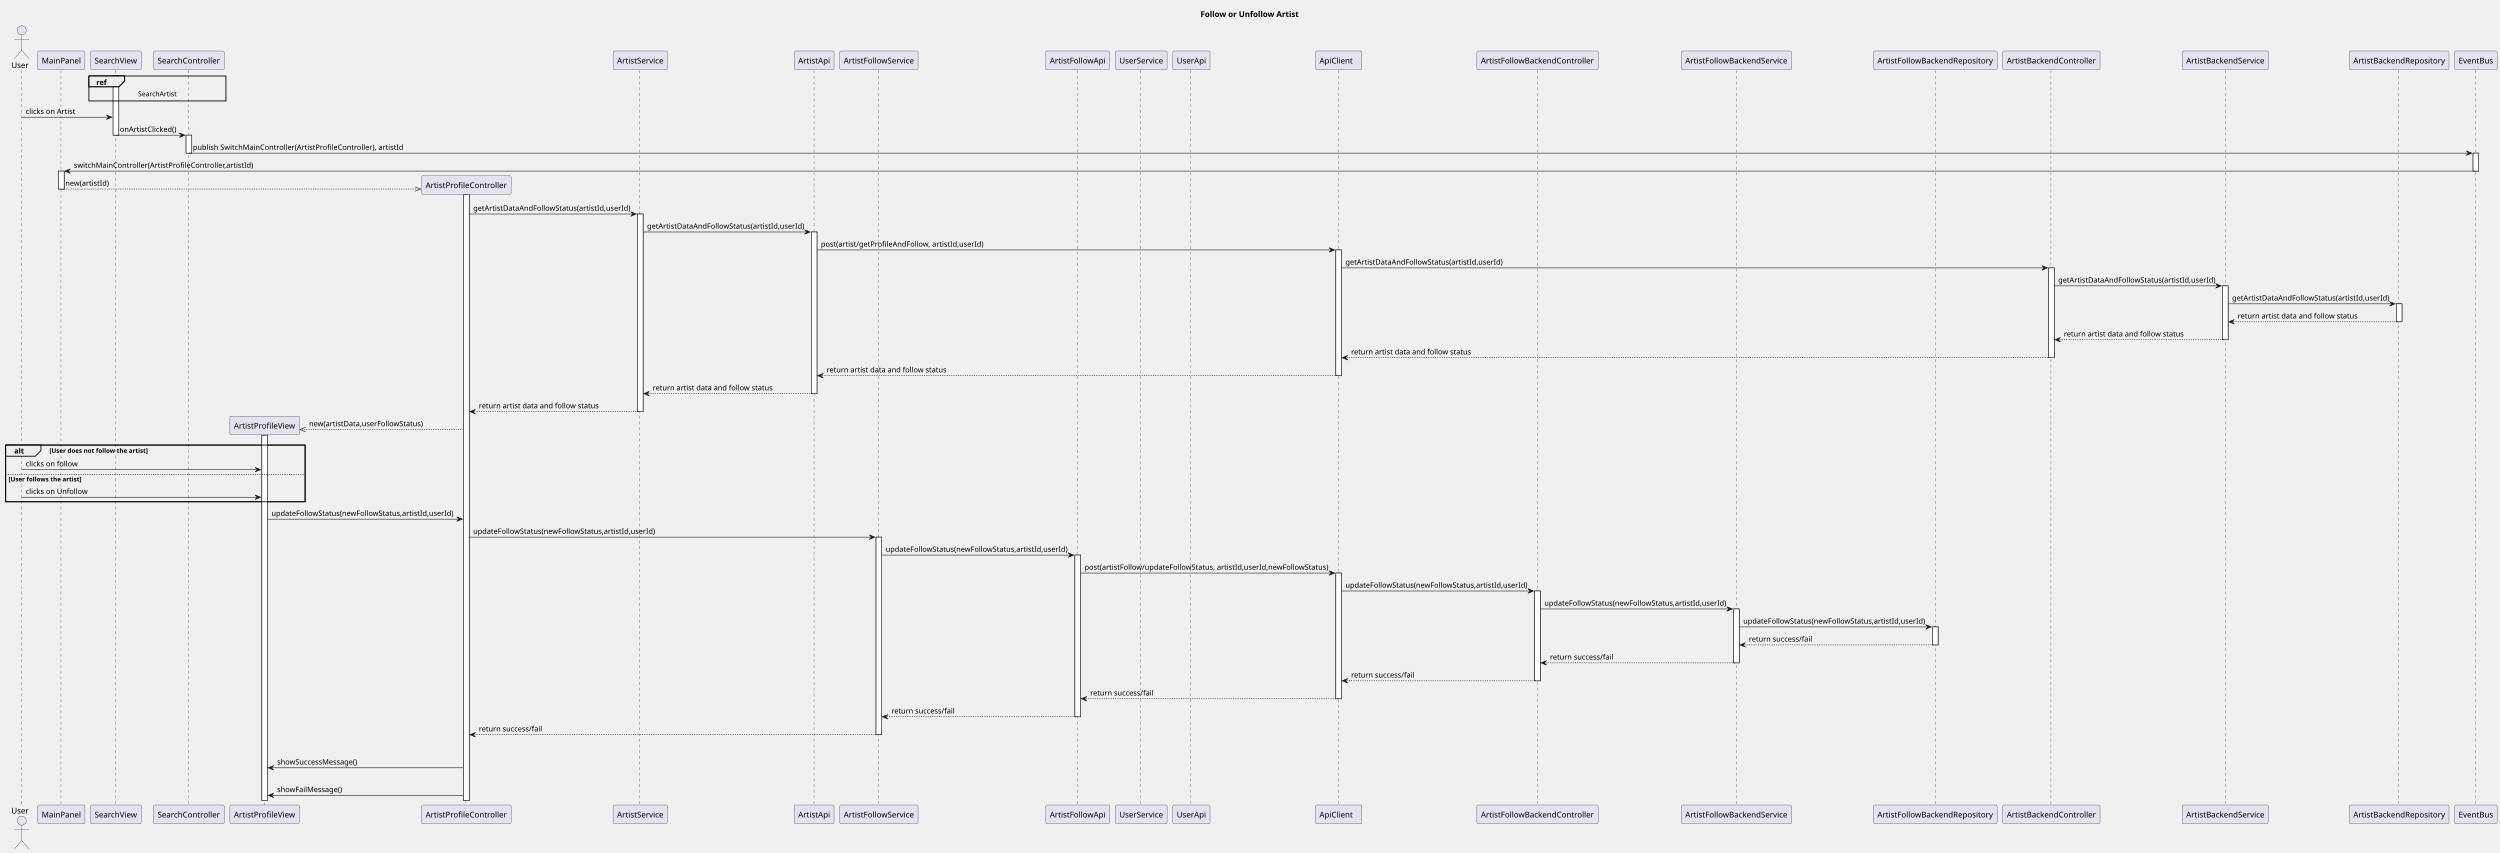
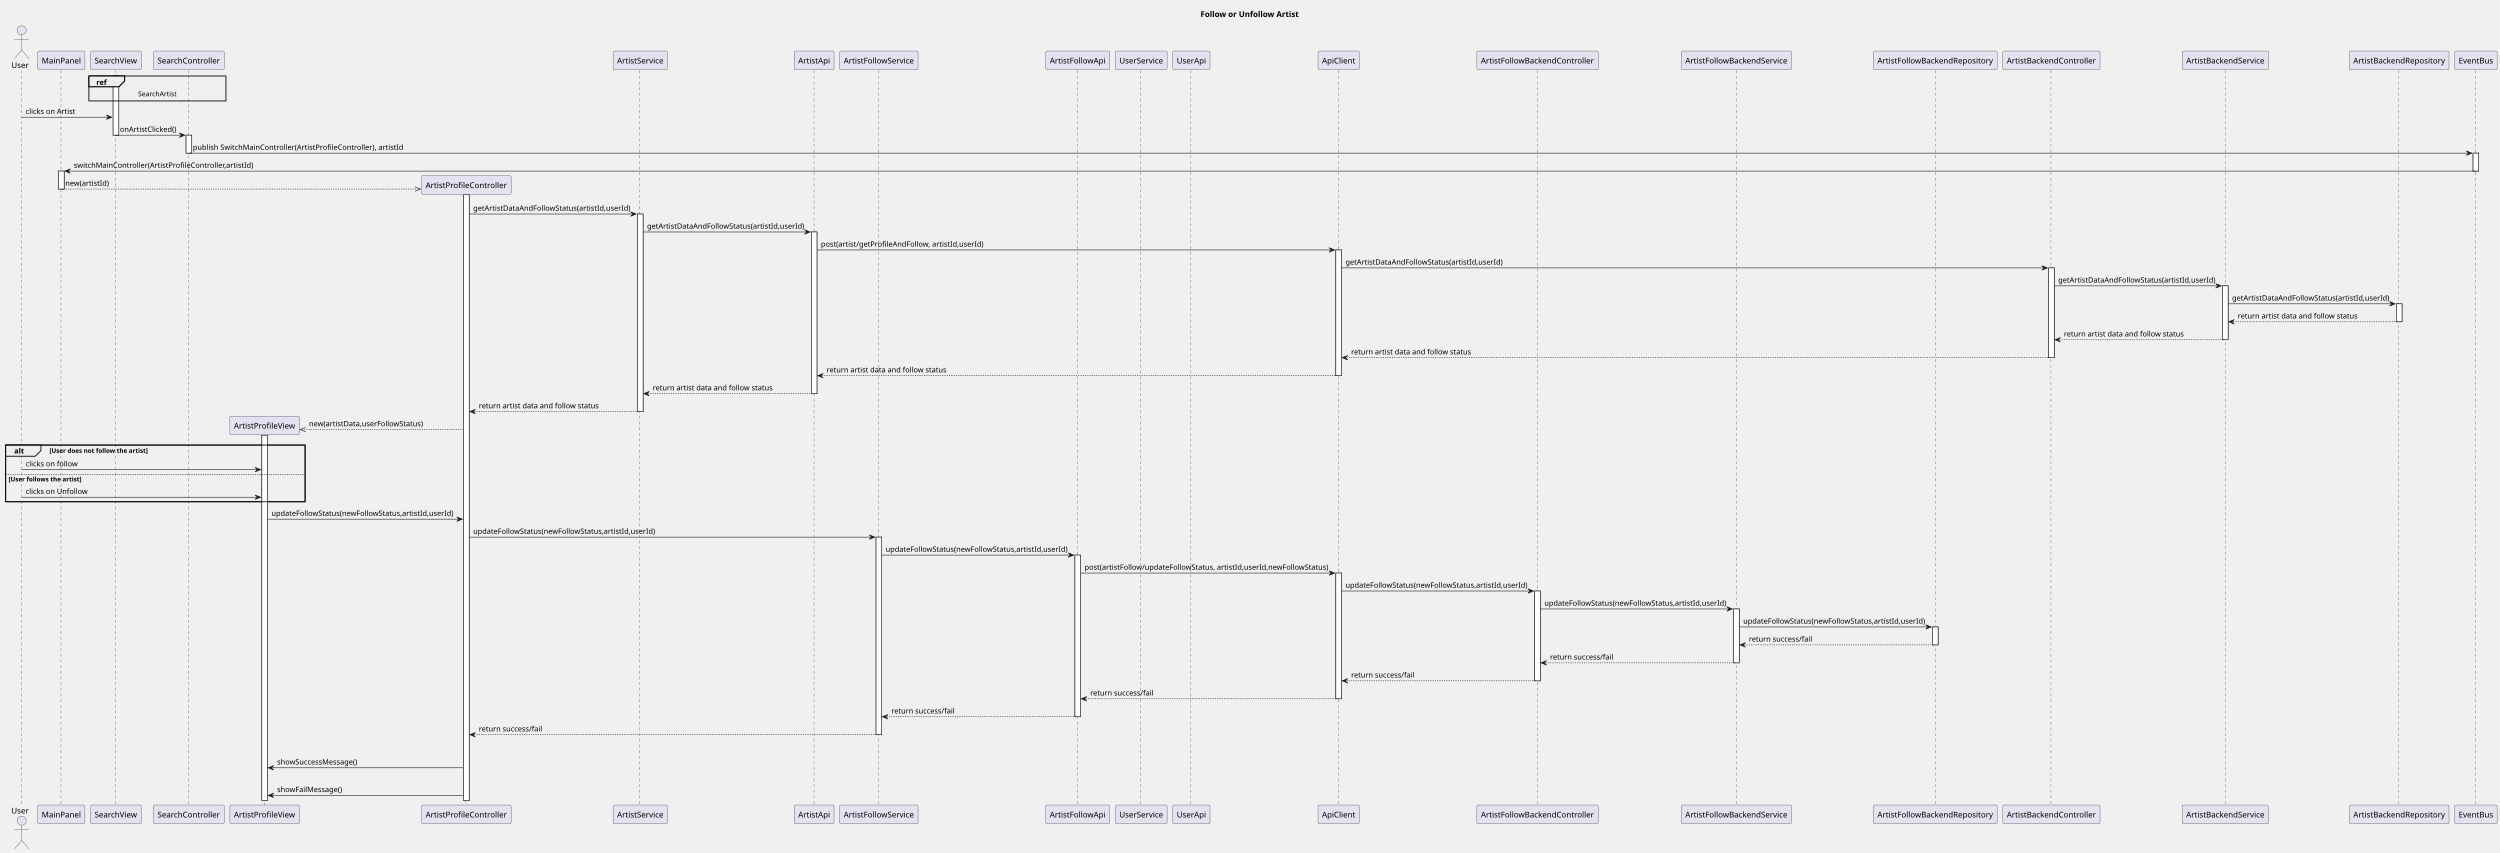
<svg xmlns="http://www.w3.org/2000/svg" contentStyleType="text/css" data-diagram-type="SEQUENCE" height="1505px" preserveAspectRatio="none" style="width:4413px;height:1505px;background:#FFFFFF;" version="1.1" viewBox="0 0 4413 1505" width="4413px" zoomAndPan="magnify">
  <defs />
  <g>
    <text fill="#000000" font-family="sans-serif" font-size="14" font-weight="bold" lengthAdjust="spacing" textLength="173.683" x="2119.115" y="29.966">Follow or Unfollow Artist</text>
    <g>
      <rect fill="#FFFFFF" height="31.706" style="stroke:#181818;stroke-width:1;" width="10" x="103.268" y="302.01" />
    </g>
    <g>
      <rect fill="#FFFFFF" height="104.462" style="stroke:#181818;stroke-width:1;" width="10" x="199.668" y="134.136" />
    </g>
    <g>
      <rect fill="#FFFFFF" height="31.706" style="stroke:#181818;stroke-width:1;" width="10" x="328.444" y="238.598" />
    </g>
    <g>
      <rect fill="#FFFFFF" height="644.74" style="stroke:#181818;stroke-width:1;" width="10" x="462.189" y="768.256" />
    </g>
    <g>
      <rect fill="#FFFFFF" height="1069.28" style="stroke:#181818;stroke-width:1;" width="10" x="818.238" y="343.716" />
    </g>
    <g>
      <rect fill="#FFFFFF" height="348.766" style="stroke:#181818;stroke-width:1;" width="10" x="1125.166" y="377.784" />
    </g>
    <g>
      <rect fill="#FFFFFF" height="285.354" style="stroke:#181818;stroke-width:1;" width="10" x="1432.093" y="409.49" />
    </g>
    <g>
      <rect fill="#FFFFFF" height="348.766" style="stroke:#181818;stroke-width:1;" width="10" x="1546.399" y="948.13" />
    </g>
    <g>
      <rect fill="#FFFFFF" height="285.354" style="stroke:#181818;stroke-width:1;" width="10" x="1897.449" y="979.836" />
    </g>
    <g>
      <rect fill="#FFFFFF" height="221.942" style="stroke:#181818;stroke-width:1;" width="10" x="2358.01" y="441.196" />
    </g>
    <g>
      <rect fill="#FFFFFF" height="221.942" style="stroke:#181818;stroke-width:1;" width="10" x="2358.01" y="1011.542" />
    </g>
    <g>
      <rect fill="#FFFFFF" height="158.53" style="stroke:#181818;stroke-width:1;" width="10" x="2709.059" y="1043.248" />
    </g>
    <g>
      <rect fill="#FFFFFF" height="95.118" style="stroke:#181818;stroke-width:1;" width="10" x="3060.108" y="1074.954" />
    </g>
    <g>
      <rect fill="#FFFFFF" height="31.706" style="stroke:#181818;stroke-width:1;" width="10" x="3411.157" y="1106.66" />
    </g>
    <g>
      <rect fill="#FFFFFF" height="158.53" style="stroke:#181818;stroke-width:1;" width="10" x="3616.149" y="472.902" />
    </g>
    <g>
      <rect fill="#FFFFFF" height="95.118" style="stroke:#181818;stroke-width:1;" width="10" x="3923.076" y="504.608" />
    </g>
    <g>
      <rect fill="#FFFFFF" height="31.706" style="stroke:#181818;stroke-width:1;" width="10" x="4230.003" y="536.314" />
    </g>
    <g>
      <rect fill="#FFFFFF" height="31.706" style="stroke:#181818;stroke-width:1;" width="10" x="4365.436" y="270.304" />
    </g>
    <rect fill="none" height="100.1" style="stroke:#000000;stroke-width:1.5;" width="528.551" x="10" y="785.618" />
    <g class="participant-lifeline" data-entity-uid="part1" data-qualified-name="User" id="part1-lifeline">
      <g>
        <rect fill="#000000" fill-opacity="0" height="1297.86" width="8" x="34.309" y="124.136" />
        <line style="stroke:#181818;stroke-width:0.5;stroke-dasharray:5,5;" x1="38" x2="38" y1="124.136" y2="1421.996" />
      </g>
    </g>
    <g class="participant-lifeline" data-entity-uid="part2" data-qualified-name="MainPanel" id="part2-lifeline">
      <g>
        <rect fill="#000000" fill-opacity="0" height="1297.86" width="8" x="104.268" y="124.136" />
        <line style="stroke:#181818;stroke-width:0.5;stroke-dasharray:5,5;" x1="107.618" x2="107.618" y1="124.136" y2="1421.996" />
      </g>
    </g>
    <g class="participant-lifeline" data-entity-uid="part3" data-qualified-name="SearchView" id="part3-lifeline">
      <g>
        <rect fill="#000000" fill-opacity="0" height="1297.86" width="8" x="200.668" y="124.136" />
        <line style="stroke:#181818;stroke-width:0.5;stroke-dasharray:5,5;" x1="203.918" x2="203.918" y1="124.136" y2="1421.996" />
      </g>
    </g>
    <g class="participant-lifeline" data-entity-uid="part4" data-qualified-name="SearchController" id="part4-lifeline">
      <g>
        <rect fill="#000000" fill-opacity="0" height="1297.86" width="8" x="329.444" y="124.136" />
        <line style="stroke:#181818;stroke-width:0.5;stroke-dasharray:5,5;" x1="333.06" x2="333.06" y1="124.136" y2="1421.996" />
      </g>
    </g>
    <g class="participant-lifeline" data-entity-uid="part5" data-qualified-name="ArtistProfileView" id="part5-lifeline">
      <g>
        <rect fill="#000000" fill-opacity="0" height="655.412" width="8" x="463.189" y="766.584" />
        <line style="stroke:#181818;stroke-width:0.5;stroke-dasharray:5,5;" x1="466.827" x2="466.827" y1="766.584" y2="1421.996" />
      </g>
    </g>
    <g class="participant-lifeline" data-entity-uid="part6" data-qualified-name="ArtistProfileController" id="part6-lifeline">
      <g>
        <rect fill="#000000" fill-opacity="0" height="1079.952" width="8" x="819.238" y="342.044" />
        <line style="stroke:#181818;stroke-width:0.5;stroke-dasharray:5,5;" x1="822.244" x2="822.244" y1="342.044" y2="1421.996" />
      </g>
    </g>
    <g class="participant-lifeline" data-entity-uid="part7" data-qualified-name="ArtistService" id="part7-lifeline">
      <g>
        <rect fill="#000000" fill-opacity="0" height="1297.86" width="8" x="1126.166" y="124.136" />
        <line style="stroke:#181818;stroke-width:0.5;stroke-dasharray:5,5;" x1="1129.237" x2="1129.237" y1="124.136" y2="1421.996" />
      </g>
    </g>
    <g class="participant-lifeline" data-entity-uid="part8" data-qualified-name="ArtistApi" id="part8-lifeline">
      <g>
        <rect fill="#000000" fill-opacity="0" height="1297.86" width="8" x="1433.093" y="124.136" />
        <line style="stroke:#181818;stroke-width:0.5;stroke-dasharray:5,5;" x1="1436.932" x2="1436.932" y1="124.136" y2="1421.996" />
      </g>
    </g>
    <g class="participant-lifeline" data-entity-uid="part9" data-qualified-name="ArtistFollowService" id="part9-lifeline">
      <g>
        <rect fill="#000000" fill-opacity="0" height="1297.86" width="8" x="1547.399" y="124.136" />
        <line style="stroke:#181818;stroke-width:0.5;stroke-dasharray:5,5;" x1="1551.254" x2="1551.254" y1="124.136" y2="1421.996" />
      </g>
    </g>
    <g class="participant-lifeline" data-entity-uid="part10" data-qualified-name="ArtistFollowApi" id="part10-lifeline">
      <g>
        <rect fill="#000000" fill-opacity="0" height="1297.86" width="8" x="1898.449" y="124.136" />
        <line style="stroke:#181818;stroke-width:0.5;stroke-dasharray:5,5;" x1="1902.071" x2="1902.071" y1="124.136" y2="1421.996" />
      </g>
    </g>
    <g class="participant-lifeline" data-entity-uid="part11" data-qualified-name="UserService" id="part11-lifeline">
      <g>
        <rect fill="#000000" fill-opacity="0" height="1297.86" width="8" x="2010.487" y="124.136" />
        <line style="stroke:#181818;stroke-width:0.5;stroke-dasharray:5,5;" x1="2013.826" x2="2013.826" y1="124.136" y2="1421.996" />
      </g>
    </g>
    <g class="participant-lifeline" data-entity-uid="part12" data-qualified-name="UserApi" id="part12-lifeline">
      <g>
        <rect fill="#000000" fill-opacity="0" height="1297.86" width="8" x="2099.041" y="124.136" />
        <line style="stroke:#181818;stroke-width:0.5;stroke-dasharray:5,5;" x1="2102.148" x2="2102.148" y1="124.136" y2="1421.996" />
      </g>
    </g>
    <g class="participant-lifeline" data-entity-uid="part13" data-qualified-name="ApiClient" id="part13-lifeline">
      <g>
        <rect fill="#000000" fill-opacity="0" height="1297.86" width="8" x="2359.01" y="124.136" />
-         <line style="stroke:#181818;stroke-width:0.5;stroke-dasharray:5,5;" x1="2362.074" x2="2362.074" y1="124.136" y2="1421.996" />
+         <line style="stroke:#181818;stroke-width:0.5;stroke-dasharray:5,5;" x1="2362.589" x2="2362.589" y1="124.136" y2="1421.996" />
      </g>
    </g>
    <g class="participant-lifeline" data-entity-uid="part14" data-qualified-name="ArtistFollowBackendController" id="part14-lifeline">
      <g>
        <rect fill="#000000" fill-opacity="0" height="1297.86" width="8" x="2710.059" y="124.136" />
        <line style="stroke:#181818;stroke-width:0.5;stroke-dasharray:5,5;" x1="2714.023" x2="2714.023" y1="124.136" y2="1421.996" />
      </g>
    </g>
    <g class="participant-lifeline" data-entity-uid="part15" data-qualified-name="ArtistFollowBackendService" id="part15-lifeline">
      <g>
        <rect fill="#000000" fill-opacity="0" height="1297.86" width="8" x="3061.108" y="124.136" />
        <line style="stroke:#181818;stroke-width:0.5;stroke-dasharray:5,5;" x1="3064.809" x2="3064.809" y1="124.136" y2="1421.996" />
      </g>
    </g>
    <g class="participant-lifeline" data-entity-uid="part16" data-qualified-name="ArtistFollowBackendRepository" id="part16-lifeline">
      <g>
        <rect fill="#000000" fill-opacity="0" height="1297.86" width="8" x="3412.157" y="124.136" />
        <line style="stroke:#181818;stroke-width:0.5;stroke-dasharray:5,5;" x1="3415.986" x2="3415.986" y1="124.136" y2="1421.996" />
      </g>
    </g>
    <g class="participant-lifeline" data-entity-uid="part17" data-qualified-name="ArtistBackendController" id="part17-lifeline">
      <g>
        <rect fill="#000000" fill-opacity="0" height="1297.86" width="8" x="3617.149" y="124.136" />
        <line style="stroke:#181818;stroke-width:0.5;stroke-dasharray:5,5;" x1="3620.329" x2="3620.329" y1="124.136" y2="1421.996" />
      </g>
    </g>
    <g class="participant-lifeline" data-entity-uid="part18" data-qualified-name="ArtistBackendService" id="part18-lifeline">
      <g>
        <rect fill="#000000" fill-opacity="0" height="1297.86" width="8" x="3924.076" y="124.136" />
        <line style="stroke:#181818;stroke-width:0.5;stroke-dasharray:5,5;" x1="3927.993" x2="3927.993" y1="124.136" y2="1421.996" />
      </g>
    </g>
    <g class="participant-lifeline" data-entity-uid="part19" data-qualified-name="ArtistBackendRepository" id="part19-lifeline">
      <g>
        <rect fill="#000000" fill-opacity="0" height="1297.86" width="8" x="4231.003" y="124.136" />
        <line style="stroke:#181818;stroke-width:0.5;stroke-dasharray:5,5;" x1="4234.049" x2="4234.049" y1="124.136" y2="1421.996" />
      </g>
    </g>
    <g class="participant-lifeline" data-entity-uid="part20" data-qualified-name="EventBus" id="part20-lifeline">
      <g>
        <rect fill="#000000" fill-opacity="0" height="1297.86" width="8" x="4366.436" y="124.136" />
        <line style="stroke:#181818;stroke-width:0.5;stroke-dasharray:5,5;" x1="4369.958" x2="4369.958" y1="124.136" y2="1421.996" />
      </g>
    </g>
    <g class="participant participant-head" data-entity-uid="part1" data-qualified-name="User" id="part1-head">
      <text fill="#000000" font-family="sans-serif" font-size="14" lengthAdjust="spacing" textLength="30.618" x="20" y="120.034">User</text>
      <ellipse cx="38.309" cy="53.568" fill="#E2E2F0" rx="8" ry="8" style="stroke:#181818;stroke-width:0.5;" />
      <path d="M38.309,61.568 L38.309,88.568 M25.309,69.568 L51.309,69.568 M38.309,88.568 L25.309,103.568 M38.309,88.568 L51.309,103.568" fill="none" style="stroke:#181818;stroke-width:0.5;" />
    </g>
    <g class="participant participant-tail" data-entity-uid="part1" data-qualified-name="User" id="part1-tail">
      <text fill="#000000" font-family="sans-serif" font-size="14" lengthAdjust="spacing" textLength="30.618" x="20" y="1435.962">User</text>
      <ellipse cx="38.309" cy="1448.564" fill="#E2E2F0" rx="8" ry="8" style="stroke:#181818;stroke-width:0.5;" />
      <path d="M38.309,1456.564 L38.309,1483.564 M25.309,1464.564 L51.309,1464.564 M38.309,1483.564 L25.309,1498.564 M38.309,1483.564 L51.309,1498.564" fill="none" style="stroke:#181818;stroke-width:0.5;" />
    </g>
    <g class="participant participant-head" data-entity-uid="part2" data-qualified-name="MainPanel" id="part2-head">
      <rect fill="#E2E2F0" height="33.068" rx="2.5" ry="2.5" style="stroke:#181818;stroke-width:0.5;" width="83.3" x="66.618" y="90.068" />
      <text fill="#000000" font-family="sans-serif" font-size="14" lengthAdjust="spacing" textLength="69.3" x="73.618" y="112.034">MainPanel</text>
    </g>
    <g class="participant participant-tail" data-entity-uid="part2" data-qualified-name="MainPanel" id="part2-tail">
      <rect fill="#E2E2F0" height="33.068" rx="2.5" ry="2.5" style="stroke:#181818;stroke-width:0.5;" width="83.3" x="66.618" y="1420.996" />
      <text fill="#000000" font-family="sans-serif" font-size="14" lengthAdjust="spacing" textLength="69.3" x="73.618" y="1442.962">MainPanel</text>
    </g>
    <g class="participant participant-head" data-entity-uid="part3" data-qualified-name="SearchView" id="part3-head">
      <rect fill="#E2E2F0" height="33.068" rx="2.5" ry="2.5" style="stroke:#181818;stroke-width:0.5;" width="89.502" x="159.918" y="90.068" />
      <text fill="#000000" font-family="sans-serif" font-size="14" lengthAdjust="spacing" textLength="75.502" x="166.918" y="112.034">SearchView</text>
    </g>
    <g class="participant participant-tail" data-entity-uid="part3" data-qualified-name="SearchView" id="part3-tail">
      <rect fill="#E2E2F0" height="33.068" rx="2.5" ry="2.5" style="stroke:#181818;stroke-width:0.5;" width="89.502" x="159.918" y="1420.996" />
      <text fill="#000000" font-family="sans-serif" font-size="14" lengthAdjust="spacing" textLength="75.502" x="166.918" y="1442.962">SearchView</text>
    </g>
    <g class="participant participant-head" data-entity-uid="part4" data-qualified-name="SearchController" id="part4-head">
      <rect fill="#E2E2F0" height="33.068" rx="2.5" ry="2.5" style="stroke:#181818;stroke-width:0.5;" width="124.768" x="271.06" y="90.068" />
      <text fill="#000000" font-family="sans-serif" font-size="14" lengthAdjust="spacing" textLength="110.768" x="278.06" y="112.034">SearchController</text>
    </g>
    <g class="participant participant-tail" data-entity-uid="part4" data-qualified-name="SearchController" id="part4-tail">
      <rect fill="#E2E2F0" height="33.068" rx="2.5" ry="2.5" style="stroke:#181818;stroke-width:0.5;" width="124.768" x="271.06" y="1420.996" />
      <text fill="#000000" font-family="sans-serif" font-size="14" lengthAdjust="spacing" textLength="110.768" x="278.06" y="1442.962">SearchController</text>
    </g>
    <g class="participant participant-tail" data-entity-uid="part5" data-qualified-name="ArtistProfileView" id="part5-tail">
      <rect fill="#E2E2F0" height="33.068" rx="2.5" ry="2.5" style="stroke:#181818;stroke-width:0.5;" width="122.724" x="405.827" y="1420.996" />
      <text fill="#000000" font-family="sans-serif" font-size="14" lengthAdjust="spacing" textLength="108.724" x="412.827" y="1442.962">ArtistProfileView</text>
    </g>
    <g class="participant participant-tail" data-entity-uid="part6" data-qualified-name="ArtistProfileController" id="part6-tail">
      <rect fill="#E2E2F0" height="33.068" rx="2.5" ry="2.5" style="stroke:#181818;stroke-width:0.5;" width="157.989" x="744.244" y="1420.996" />
      <text fill="#000000" font-family="sans-serif" font-size="14" lengthAdjust="spacing" textLength="143.989" x="751.244" y="1442.962">ArtistProfileController</text>
    </g>
    <g class="participant participant-head" data-entity-uid="part7" data-qualified-name="ArtistService" id="part7-head">
      <rect fill="#E2E2F0" height="33.068" rx="2.5" ry="2.5" style="stroke:#181818;stroke-width:0.5;" width="95.858" x="1082.237" y="90.068" />
      <text fill="#000000" font-family="sans-serif" font-size="14" lengthAdjust="spacing" textLength="81.858" x="1089.237" y="112.034">ArtistService</text>
    </g>
    <g class="participant participant-tail" data-entity-uid="part7" data-qualified-name="ArtistService" id="part7-tail">
      <rect fill="#E2E2F0" height="33.068" rx="2.5" ry="2.5" style="stroke:#181818;stroke-width:0.5;" width="95.858" x="1082.237" y="1420.996" />
      <text fill="#000000" font-family="sans-serif" font-size="14" lengthAdjust="spacing" textLength="81.858" x="1089.237" y="1442.962">ArtistService</text>
    </g>
    <g class="participant participant-head" data-entity-uid="part8" data-qualified-name="ArtistApi" id="part8-head">
      <rect fill="#E2E2F0" height="33.068" rx="2.5" ry="2.5" style="stroke:#181818;stroke-width:0.5;" width="70.322" x="1401.932" y="90.068" />
      <text fill="#000000" font-family="sans-serif" font-size="14" lengthAdjust="spacing" textLength="56.322" x="1408.932" y="112.034">ArtistApi</text>
    </g>
    <g class="participant participant-tail" data-entity-uid="part8" data-qualified-name="ArtistApi" id="part8-tail">
      <rect fill="#E2E2F0" height="33.068" rx="2.5" ry="2.5" style="stroke:#181818;stroke-width:0.5;" width="70.322" x="1401.932" y="1420.996" />
      <text fill="#000000" font-family="sans-serif" font-size="14" lengthAdjust="spacing" textLength="56.322" x="1408.932" y="1442.962">ArtistApi</text>
    </g>
    <g class="participant participant-head" data-entity-uid="part9" data-qualified-name="ArtistFollowService" id="part9-head">
      <rect fill="#E2E2F0" height="33.068" rx="2.5" ry="2.5" style="stroke:#181818;stroke-width:0.5;" width="138.292" x="1482.254" y="90.068" />
      <text fill="#000000" font-family="sans-serif" font-size="14" lengthAdjust="spacing" textLength="124.291" x="1489.254" y="112.034">ArtistFollowService</text>
    </g>
    <g class="participant participant-tail" data-entity-uid="part9" data-qualified-name="ArtistFollowService" id="part9-tail">
      <rect fill="#E2E2F0" height="33.068" rx="2.5" ry="2.5" style="stroke:#181818;stroke-width:0.5;" width="138.292" x="1482.254" y="1420.996" />
      <text fill="#000000" font-family="sans-serif" font-size="14" lengthAdjust="spacing" textLength="124.291" x="1489.254" y="1442.962">ArtistFollowService</text>
    </g>
    <g class="participant participant-head" data-entity-uid="part10" data-qualified-name="ArtistFollowApi" id="part10-head">
      <rect fill="#E2E2F0" height="33.068" rx="2.5" ry="2.5" style="stroke:#181818;stroke-width:0.5;" width="112.756" x="1846.071" y="90.068" />
      <text fill="#000000" font-family="sans-serif" font-size="14" lengthAdjust="spacing" textLength="98.756" x="1853.071" y="112.034">ArtistFollowApi</text>
    </g>
    <g class="participant participant-tail" data-entity-uid="part10" data-qualified-name="ArtistFollowApi" id="part10-tail">
      <rect fill="#E2E2F0" height="33.068" rx="2.5" ry="2.5" style="stroke:#181818;stroke-width:0.5;" width="112.756" x="1846.071" y="1420.996" />
      <text fill="#000000" font-family="sans-serif" font-size="14" lengthAdjust="spacing" textLength="98.756" x="1853.071" y="1442.962">ArtistFollowApi</text>
    </g>
    <g class="participant participant-head" data-entity-uid="part11" data-qualified-name="UserService" id="part11-head">
      <rect fill="#E2E2F0" height="33.068" rx="2.5" ry="2.5" style="stroke:#181818;stroke-width:0.5;" width="91.322" x="1968.826" y="90.068" />
      <text fill="#000000" font-family="sans-serif" font-size="14" lengthAdjust="spacing" textLength="77.322" x="1975.826" y="112.034">UserService</text>
    </g>
    <g class="participant participant-tail" data-entity-uid="part11" data-qualified-name="UserService" id="part11-tail">
      <rect fill="#E2E2F0" height="33.068" rx="2.5" ry="2.5" style="stroke:#181818;stroke-width:0.5;" width="91.322" x="1968.826" y="1420.996" />
      <text fill="#000000" font-family="sans-serif" font-size="14" lengthAdjust="spacing" textLength="77.322" x="1975.826" y="1442.962">UserService</text>
    </g>
    <g class="participant participant-head" data-entity-uid="part12" data-qualified-name="UserApi" id="part12-head">
      <rect fill="#E2E2F0" height="33.068" rx="2.5" ry="2.5" style="stroke:#181818;stroke-width:0.5;" width="65.786" x="2070.148" y="90.068" />
      <text fill="#000000" font-family="sans-serif" font-size="14" lengthAdjust="spacing" textLength="51.786" x="2077.148" y="112.034">UserApi</text>
    </g>
    <g class="participant participant-tail" data-entity-uid="part12" data-qualified-name="UserApi" id="part12-tail">
      <rect fill="#E2E2F0" height="33.068" rx="2.5" ry="2.5" style="stroke:#181818;stroke-width:0.5;" width="65.786" x="2070.148" y="1420.996" />
      <text fill="#000000" font-family="sans-serif" font-size="14" lengthAdjust="spacing" textLength="51.786" x="2077.148" y="1442.962">UserApi</text>
    </g>
    <g class="participant participant-head" data-entity-uid="part13" data-qualified-name="ApiClient" id="part13-head">
-       <rect fill="#E2E2F0" height="33.068" rx="2.5" ry="2.5" style="stroke:#181818;stroke-width:0.5;" width="81.872" x="2322.074" y="90.068" />
-       <text fill="#000000" font-family="sans-serif" font-size="14" lengthAdjust="spacing" textLength="67.872" x="2329.074" y="112.034">ApiClient</text>
+       <rect fill="#E2E2F0" height="33.068" rx="2.5" ry="2.5" style="stroke:#181818;stroke-width:0.5;" width="72.842" x="2326.589" y="90.068" />
+       <text fill="#000000" font-family="sans-serif" font-size="14" lengthAdjust="spacing" textLength="58.842" x="2333.589" y="112.034">ApiClient</text>
    </g>
    <g class="participant participant-tail" data-entity-uid="part13" data-qualified-name="ApiClient" id="part13-tail">
-       <rect fill="#E2E2F0" height="33.068" rx="2.5" ry="2.5" style="stroke:#181818;stroke-width:0.5;" width="81.872" x="2322.074" y="1420.996" />
-       <text fill="#000000" font-family="sans-serif" font-size="14" lengthAdjust="spacing" textLength="67.872" x="2329.074" y="1442.962">ApiClient</text>
+       <rect fill="#E2E2F0" height="33.068" rx="2.5" ry="2.5" style="stroke:#181818;stroke-width:0.5;" width="72.842" x="2326.589" y="1420.996" />
+       <text fill="#000000" font-family="sans-serif" font-size="14" lengthAdjust="spacing" textLength="58.842" x="2333.589" y="1442.962">ApiClient</text>
    </g>
    <g class="participant participant-head" data-entity-uid="part14" data-qualified-name="ArtistFollowBackendController" id="part14-head">
      <rect fill="#E2E2F0" height="33.068" rx="2.5" ry="2.5" style="stroke:#181818;stroke-width:0.5;" width="214.073" x="2607.023" y="90.068" />
      <text fill="#000000" font-family="sans-serif" font-size="14" lengthAdjust="spacing" textLength="200.073" x="2614.023" y="112.034">ArtistFollowBackendController</text>
    </g>
    <g class="participant participant-tail" data-entity-uid="part14" data-qualified-name="ArtistFollowBackendController" id="part14-tail">
      <rect fill="#E2E2F0" height="33.068" rx="2.5" ry="2.5" style="stroke:#181818;stroke-width:0.5;" width="214.073" x="2607.023" y="1420.996" />
      <text fill="#000000" font-family="sans-serif" font-size="14" lengthAdjust="spacing" textLength="200.073" x="2614.023" y="1442.962">ArtistFollowBackendController</text>
    </g>
    <g class="participant participant-head" data-entity-uid="part15" data-qualified-name="ArtistFollowBackendService" id="part15-head">
      <rect fill="#E2E2F0" height="33.068" rx="2.5" ry="2.5" style="stroke:#181818;stroke-width:0.5;" width="194.599" x="2967.809" y="90.068" />
      <text fill="#000000" font-family="sans-serif" font-size="14" lengthAdjust="spacing" textLength="180.599" x="2974.809" y="112.034">ArtistFollowBackendService</text>
    </g>
    <g class="participant participant-tail" data-entity-uid="part15" data-qualified-name="ArtistFollowBackendService" id="part15-tail">
      <rect fill="#E2E2F0" height="33.068" rx="2.5" ry="2.5" style="stroke:#181818;stroke-width:0.5;" width="194.599" x="2967.809" y="1420.996" />
      <text fill="#000000" font-family="sans-serif" font-size="14" lengthAdjust="spacing" textLength="180.599" x="2974.809" y="1442.962">ArtistFollowBackendService</text>
    </g>
    <g class="participant participant-head" data-entity-uid="part16" data-qualified-name="ArtistFollowBackendRepository" id="part16-head">
      <rect fill="#E2E2F0" height="33.068" rx="2.5" ry="2.5" style="stroke:#181818;stroke-width:0.5;" width="218.343" x="3306.986" y="90.068" />
      <text fill="#000000" font-family="sans-serif" font-size="14" lengthAdjust="spacing" textLength="204.343" x="3313.986" y="112.034">ArtistFollowBackendRepository</text>
    </g>
    <g class="participant participant-tail" data-entity-uid="part16" data-qualified-name="ArtistFollowBackendRepository" id="part16-tail">
      <rect fill="#E2E2F0" height="33.068" rx="2.5" ry="2.5" style="stroke:#181818;stroke-width:0.5;" width="218.343" x="3306.986" y="1420.996" />
      <text fill="#000000" font-family="sans-serif" font-size="14" lengthAdjust="spacing" textLength="204.343" x="3313.986" y="1442.962">ArtistFollowBackendRepository</text>
    </g>
    <g class="participant participant-head" data-entity-uid="part17" data-qualified-name="ArtistBackendController" id="part17-head">
      <rect fill="#E2E2F0" height="33.068" rx="2.5" ry="2.5" style="stroke:#181818;stroke-width:0.5;" width="171.639" x="3535.329" y="90.068" />
      <text fill="#000000" font-family="sans-serif" font-size="14" lengthAdjust="spacing" textLength="157.639" x="3542.329" y="112.034">ArtistBackendController</text>
    </g>
    <g class="participant participant-tail" data-entity-uid="part17" data-qualified-name="ArtistBackendController" id="part17-tail">
      <rect fill="#E2E2F0" height="33.068" rx="2.5" ry="2.5" style="stroke:#181818;stroke-width:0.5;" width="171.639" x="3535.329" y="1420.996" />
      <text fill="#000000" font-family="sans-serif" font-size="14" lengthAdjust="spacing" textLength="157.639" x="3542.329" y="1442.962">ArtistBackendController</text>
    </g>
    <g class="participant participant-head" data-entity-uid="part18" data-qualified-name="ArtistBackendService" id="part18-head">
      <rect fill="#E2E2F0" height="33.068" rx="2.5" ry="2.5" style="stroke:#181818;stroke-width:0.5;" width="152.166" x="3851.993" y="90.068" />
      <text fill="#000000" font-family="sans-serif" font-size="14" lengthAdjust="spacing" textLength="138.166" x="3858.993" y="112.034">ArtistBackendService</text>
    </g>
    <g class="participant participant-tail" data-entity-uid="part18" data-qualified-name="ArtistBackendService" id="part18-tail">
      <rect fill="#E2E2F0" height="33.068" rx="2.5" ry="2.5" style="stroke:#181818;stroke-width:0.5;" width="152.166" x="3851.993" y="1420.996" />
      <text fill="#000000" font-family="sans-serif" font-size="14" lengthAdjust="spacing" textLength="138.166" x="3858.993" y="1442.962">ArtistBackendService</text>
    </g>
    <g class="participant participant-head" data-entity-uid="part19" data-qualified-name="ArtistBackendRepository" id="part19-head">
      <rect fill="#E2E2F0" height="33.068" rx="2.5" ry="2.5" style="stroke:#181818;stroke-width:0.5;" width="175.909" x="4147.049" y="90.068" />
      <text fill="#000000" font-family="sans-serif" font-size="14" lengthAdjust="spacing" textLength="161.909" x="4154.049" y="112.034">ArtistBackendRepository</text>
    </g>
    <g class="participant participant-tail" data-entity-uid="part19" data-qualified-name="ArtistBackendRepository" id="part19-tail">
      <rect fill="#E2E2F0" height="33.068" rx="2.5" ry="2.5" style="stroke:#181818;stroke-width:0.5;" width="175.909" x="4147.049" y="1420.996" />
      <text fill="#000000" font-family="sans-serif" font-size="14" lengthAdjust="spacing" textLength="161.909" x="4154.049" y="1442.962">ArtistBackendRepository</text>
    </g>
    <g class="participant participant-head" data-entity-uid="part20" data-qualified-name="EventBus" id="part20-head">
      <rect fill="#E2E2F0" height="33.068" rx="2.5" ry="2.5" style="stroke:#181818;stroke-width:0.5;" width="74.956" x="4332.958" y="90.068" />
      <text fill="#000000" font-family="sans-serif" font-size="14" lengthAdjust="spacing" textLength="60.956" x="4339.958" y="112.034">EventBus</text>
    </g>
    <g class="participant participant-tail" data-entity-uid="part20" data-qualified-name="EventBus" id="part20-tail">
      <rect fill="#E2E2F0" height="33.068" rx="2.5" ry="2.5" style="stroke:#181818;stroke-width:0.5;" width="74.956" x="4332.958" y="1420.996" />
      <text fill="#000000" font-family="sans-serif" font-size="14" lengthAdjust="spacing" textLength="60.956" x="4339.958" y="1442.962">EventBus</text>
    </g>
    <g>
      <rect fill="#FFFFFF" height="31.706" style="stroke:#181818;stroke-width:1;" width="10" x="103.268" y="302.01" />
    </g>
    <g>
      <rect fill="#FFFFFF" height="104.462" style="stroke:#181818;stroke-width:1;" width="10" x="199.668" y="134.136" />
    </g>
    <g>
      <rect fill="#FFFFFF" height="31.706" style="stroke:#181818;stroke-width:1;" width="10" x="328.444" y="238.598" />
    </g>
    <g>
      <rect fill="#FFFFFF" height="644.74" style="stroke:#181818;stroke-width:1;" width="10" x="462.189" y="768.256" />
    </g>
    <g>
      <rect fill="#FFFFFF" height="1069.28" style="stroke:#181818;stroke-width:1;" width="10" x="818.238" y="343.716" />
    </g>
    <g>
      <rect fill="#FFFFFF" height="348.766" style="stroke:#181818;stroke-width:1;" width="10" x="1125.166" y="377.784" />
    </g>
    <g>
      <rect fill="#FFFFFF" height="285.354" style="stroke:#181818;stroke-width:1;" width="10" x="1432.093" y="409.49" />
    </g>
    <g>
      <rect fill="#FFFFFF" height="348.766" style="stroke:#181818;stroke-width:1;" width="10" x="1546.399" y="948.13" />
    </g>
    <g>
      <rect fill="#FFFFFF" height="285.354" style="stroke:#181818;stroke-width:1;" width="10" x="1897.449" y="979.836" />
    </g>
    <g>
      <rect fill="#FFFFFF" height="221.942" style="stroke:#181818;stroke-width:1;" width="10" x="2358.01" y="441.196" />
    </g>
    <g>
      <rect fill="#FFFFFF" height="221.942" style="stroke:#181818;stroke-width:1;" width="10" x="2358.01" y="1011.542" />
    </g>
    <g>
      <rect fill="#FFFFFF" height="158.53" style="stroke:#181818;stroke-width:1;" width="10" x="2709.059" y="1043.248" />
    </g>
    <g>
      <rect fill="#FFFFFF" height="95.118" style="stroke:#181818;stroke-width:1;" width="10" x="3060.108" y="1074.954" />
    </g>
    <g>
      <rect fill="#FFFFFF" height="31.706" style="stroke:#181818;stroke-width:1;" width="10" x="3411.157" y="1106.66" />
    </g>
    <g>
      <rect fill="#FFFFFF" height="158.53" style="stroke:#181818;stroke-width:1;" width="10" x="3616.149" y="472.902" />
    </g>
    <g>
      <rect fill="#FFFFFF" height="95.118" style="stroke:#181818;stroke-width:1;" width="10" x="3923.076" y="504.608" />
    </g>
    <g>
      <rect fill="#FFFFFF" height="31.706" style="stroke:#181818;stroke-width:1;" width="10" x="4230.003" y="536.314" />
    </g>
    <g>
      <rect fill="#FFFFFF" height="31.706" style="stroke:#181818;stroke-width:1;" width="10" x="4365.436" y="270.304" />
    </g>
    <rect fill="none" height="44.05" style="stroke:#000000;stroke-width:1.5;" width="241.91" x="156.918" y="134.136" />
    <path d="M156.918,134.136 L219.918,134.136 L219.918,143.136 L209.918,153.136 L156.918,153.136 L156.918,134.136" fill="#EEEEEE" style="stroke:#000000;stroke-width:2;" />
    <text fill="#000000" font-family="sans-serif" font-size="13" font-weight="bold" lengthAdjust="spacing" textLength="18.603" x="169.918" y="150.033">ref</text>
    <text fill="#000000" font-family="sans-serif" font-size="12" lengthAdjust="spacing" textLength="68.353" x="243.696" y="169.964">SearchArtist</text>
    <g class="message" data-entity-1="part1" data-entity-2="part3" id="msg1">
      <polygon fill="#181818" points="187.668,202.892,197.668,206.892,187.668,210.892,191.668,206.892" style="stroke:#181818;stroke-width:1;" />
      <line style="stroke:#181818;stroke-width:1;" x1="38.309" x2="193.668" y1="206.892" y2="206.892" />
      <text fill="#000000" font-family="sans-serif" font-size="13" lengthAdjust="spacing" textLength="87.659" x="45.309" y="201.083">clicks on Artist</text>
    </g>
    <g class="message" data-entity-1="part3" data-entity-2="part4" id="msg2">
      <polygon fill="#181818" points="316.444,234.598,326.444,238.598,316.444,242.598,320.444,238.598" style="stroke:#181818;stroke-width:1;" />
      <line style="stroke:#181818;stroke-width:1;" x1="204.668" x2="322.444" y1="238.598" y2="238.598" />
      <text fill="#000000" font-family="sans-serif" font-size="13" lengthAdjust="spacing" textLength="99.775" x="211.668" y="232.789">onArtistClicked()</text>
    </g>
    <g class="message" data-entity-1="part4" data-entity-2="part20" id="msg3">
      <polygon fill="#181818" points="4353.436,266.304,4363.436,270.304,4353.436,274.304,4357.436,270.304" style="stroke:#181818;stroke-width:1;" />
      <line style="stroke:#181818;stroke-width:1;" x1="333.444" x2="4359.436" y1="270.304" y2="270.304" />
      <text fill="#000000" font-family="sans-serif" font-size="13" lengthAdjust="spacing" textLength="372.372" x="340.444" y="264.495">publish SwitchMainController(ArtistProfileController), artistId</text>
    </g>
    <g class="message" data-entity-1="part20" data-entity-2="part2" id="msg4">
      <polygon fill="#181818" points="124.268,298.01,114.268,302.01,124.268,306.01,120.268,302.01" style="stroke:#181818;stroke-width:1;" />
      <line style="stroke:#181818;stroke-width:1;" x1="118.268" x2="4369.436" y1="302.01" y2="302.01" />
      <text fill="#000000" font-family="sans-serif" font-size="13" lengthAdjust="spacing" textLength="319.709" x="130.268" y="296.201">switchMainController(ArtistProfileController,artistId)</text>
    </g>
    <g class="message" data-entity-1="part2" data-entity-2="part6" id="msg5">
      <line style="stroke:#181818;stroke-width:1;" x1="742.244" x2="732.244" y1="333.716" y2="329.716" />
      <line style="stroke:#181818;stroke-width:1;" x1="742.244" x2="732.244" y1="333.716" y2="337.716" />
      <line style="stroke:#181818;stroke-width:1;stroke-dasharray:2,2;" x1="108.268" x2="743.244" y1="333.716" y2="333.716" />
      <text fill="#000000" font-family="sans-serif" font-size="13" lengthAdjust="spacing" textLength="77.415" x="115.268" y="327.907">new(artistId)</text>
    </g>
    <rect fill="#E2E2F0" height="33.068" rx="2.5" ry="2.5" style="stroke:#181818;stroke-width:0.5;" width="157.989" x="744.244" y="310.01" />
    <text fill="#000000" font-family="sans-serif" font-size="14" lengthAdjust="spacing" textLength="143.989" x="751.244" y="331.976">ArtistProfileController</text>
    <g class="message" data-entity-1="part6" data-entity-2="part7" id="msg7">
      <polygon fill="#181818" points="1113.166,373.784,1123.166,377.784,1113.166,381.784,1117.166,377.784" style="stroke:#181818;stroke-width:1;" />
      <line style="stroke:#181818;stroke-width:1;" x1="828.238" x2="1119.166" y1="377.784" y2="377.784" />
      <text fill="#000000" font-family="sans-serif" font-size="13" lengthAdjust="spacing" textLength="277.927" x="835.238" y="371.975">getArtistDataAndFollowStatus(artistId,userId)</text>
    </g>
    <g class="message" data-entity-1="part7" data-entity-2="part8" id="msg8">
      <polygon fill="#181818" points="1420.093,405.49,1430.093,409.49,1420.093,413.49,1424.093,409.49" style="stroke:#181818;stroke-width:1;" />
      <line style="stroke:#181818;stroke-width:1;" x1="1135.166" x2="1426.093" y1="409.49" y2="409.49" />
      <text fill="#000000" font-family="sans-serif" font-size="13" lengthAdjust="spacing" textLength="277.927" x="1142.166" y="403.681">getArtistDataAndFollowStatus(artistId,userId)</text>
    </g>
    <g class="message" data-entity-1="part8" data-entity-2="part13" id="msg9">
      <polygon fill="#181818" points="2346.01,437.196,2356.01,441.196,2346.01,445.196,2350.01,441.196" style="stroke:#181818;stroke-width:1;" />
      <line style="stroke:#181818;stroke-width:1;" x1="1442.093" x2="2352.01" y1="441.196" y2="441.196" />
      <text fill="#000000" font-family="sans-serif" font-size="13" lengthAdjust="spacing" textLength="288.158" x="1449.093" y="435.387">post(artist/getProfileAndFollow, artistId,userId)</text>
    </g>
    <g class="message" data-entity-1="part13" data-entity-2="part17" id="msg10">
      <polygon fill="#181818" points="3604.149,468.902,3614.149,472.902,3604.149,476.902,3608.149,472.902" style="stroke:#181818;stroke-width:1;" />
      <line style="stroke:#181818;stroke-width:1;" x1="2368.01" x2="3610.149" y1="472.902" y2="472.902" />
      <text fill="#000000" font-family="sans-serif" font-size="13" lengthAdjust="spacing" textLength="277.927" x="2375.01" y="467.093">getArtistDataAndFollowStatus(artistId,userId)</text>
    </g>
    <g class="message" data-entity-1="part17" data-entity-2="part18" id="msg11">
      <polygon fill="#181818" points="3911.076,500.608,3921.076,504.608,3911.076,508.608,3915.076,504.608" style="stroke:#181818;stroke-width:1;" />
      <line style="stroke:#181818;stroke-width:1;" x1="3626.149" x2="3917.076" y1="504.608" y2="504.608" />
      <text fill="#000000" font-family="sans-serif" font-size="13" lengthAdjust="spacing" textLength="277.927" x="3633.149" y="498.799">getArtistDataAndFollowStatus(artistId,userId)</text>
    </g>
    <g class="message" data-entity-1="part18" data-entity-2="part19" id="msg12">
      <polygon fill="#181818" points="4218.003,532.314,4228.003,536.314,4218.003,540.314,4222.003,536.314" style="stroke:#181818;stroke-width:1;" />
      <line style="stroke:#181818;stroke-width:1;" x1="3933.076" x2="4224.003" y1="536.314" y2="536.314" />
      <text fill="#000000" font-family="sans-serif" font-size="13" lengthAdjust="spacing" textLength="277.927" x="3940.076" y="530.505">getArtistDataAndFollowStatus(artistId,userId)</text>
    </g>
    <g class="message" data-entity-1="part19" data-entity-2="part18" id="msg13">
      <polygon fill="#181818" points="3944.076,564.02,3934.076,568.02,3944.076,572.02,3940.076,568.02" style="stroke:#181818;stroke-width:1;" />
      <line style="stroke:#181818;stroke-width:1;stroke-dasharray:2,2;" x1="3938.076" x2="4234.003" y1="568.02" y2="568.02" />
      <text fill="#000000" font-family="sans-serif" font-size="13" lengthAdjust="spacing" textLength="212.251" x="3950.076" y="562.211">return artist data and follow status</text>
    </g>
    <g class="message" data-entity-1="part18" data-entity-2="part17" id="msg14">
      <polygon fill="#181818" points="3637.149,595.726,3627.149,599.726,3637.149,603.726,3633.149,599.726" style="stroke:#181818;stroke-width:1;" />
      <line style="stroke:#181818;stroke-width:1;stroke-dasharray:2,2;" x1="3631.149" x2="3927.076" y1="599.726" y2="599.726" />
      <text fill="#000000" font-family="sans-serif" font-size="13" lengthAdjust="spacing" textLength="212.251" x="3643.149" y="593.917">return artist data and follow status</text>
    </g>
    <g class="message" data-entity-1="part17" data-entity-2="part13" id="msg15">
      <polygon fill="#181818" points="2379.01,627.432,2369.01,631.432,2379.01,635.432,2375.01,631.432" style="stroke:#181818;stroke-width:1;" />
      <line style="stroke:#181818;stroke-width:1;stroke-dasharray:2,2;" x1="2373.01" x2="3620.149" y1="631.432" y2="631.432" />
      <text fill="#000000" font-family="sans-serif" font-size="13" lengthAdjust="spacing" textLength="212.251" x="2385.01" y="625.623">return artist data and follow status</text>
    </g>
    <g class="message" data-entity-1="part13" data-entity-2="part8" id="msg16">
      <polygon fill="#181818" points="1453.093,659.138,1443.093,663.138,1453.093,667.138,1449.093,663.138" style="stroke:#181818;stroke-width:1;" />
      <line style="stroke:#181818;stroke-width:1;stroke-dasharray:2,2;" x1="1447.093" x2="2362.01" y1="663.138" y2="663.138" />
      <text fill="#000000" font-family="sans-serif" font-size="13" lengthAdjust="spacing" textLength="212.251" x="1459.093" y="657.329">return artist data and follow status</text>
    </g>
    <g class="message" data-entity-1="part8" data-entity-2="part7" id="msg17">
      <polygon fill="#181818" points="1146.166,690.844,1136.166,694.844,1146.166,698.844,1142.166,694.844" style="stroke:#181818;stroke-width:1;" />
      <line style="stroke:#181818;stroke-width:1;stroke-dasharray:2,2;" x1="1140.166" x2="1436.093" y1="694.844" y2="694.844" />
      <text fill="#000000" font-family="sans-serif" font-size="13" lengthAdjust="spacing" textLength="212.251" x="1152.166" y="689.035">return artist data and follow status</text>
    </g>
    <g class="message" data-entity-1="part7" data-entity-2="part6" id="msg18">
      <polygon fill="#181818" points="839.238,722.55,829.238,726.55,839.238,730.55,835.238,726.55" style="stroke:#181818;stroke-width:1;" />
      <line style="stroke:#181818;stroke-width:1;stroke-dasharray:2,2;" x1="833.238" x2="1129.166" y1="726.55" y2="726.55" />
      <text fill="#000000" font-family="sans-serif" font-size="13" lengthAdjust="spacing" textLength="212.251" x="845.238" y="720.741">return artist data and follow status</text>
    </g>
    <g class="message" data-entity-1="part6" data-entity-2="part5" id="msg19">
      <line style="stroke:#181818;stroke-width:1;" x1="529.551" x2="539.551" y1="758.256" y2="754.256" />
      <line style="stroke:#181818;stroke-width:1;" x1="529.551" x2="539.551" y1="758.256" y2="762.256" />
      <line style="stroke:#181818;stroke-width:1;stroke-dasharray:2,2;" x1="528.551" x2="817.238" y1="758.256" y2="758.256" />
      <text fill="#000000" font-family="sans-serif" font-size="13" lengthAdjust="spacing" textLength="201.708" x="545.551" y="752.447">new(artistData,userFollowStatus)</text>
    </g>
    <rect fill="#E2E2F0" height="33.068" rx="2.5" ry="2.5" style="stroke:#181818;stroke-width:0.5;" width="122.724" x="405.827" y="734.55" />
    <text fill="#000000" font-family="sans-serif" font-size="14" lengthAdjust="spacing" textLength="108.724" x="412.827" y="756.516">ArtistProfileView</text>
    <path d="M10,785.618 L72.303,785.618 L72.303,795.324 L62.303,805.324 L10,805.324 L10,785.618" fill="#EEEEEE" style="stroke:#000000;stroke-width:1.5;" />
    <rect fill="none" height="100.1" style="stroke:#000000;stroke-width:1.5;" width="528.551" x="10" y="785.618" />
    <text fill="#000000" font-family="sans-serif" font-size="13" font-weight="bold" lengthAdjust="spacing" textLength="17.303" x="25" y="800.515">alt</text>
    <text fill="#000000" font-family="sans-serif" font-size="11" font-weight="bold" lengthAdjust="spacing" textLength="173.953" x="87.303" y="799.377">[User does not follow the artist]</text>
    <g class="message" data-entity-1="part1" data-entity-2="part5" id="msg21">
      <polygon fill="#181818" points="450.189,825.03,460.189,829.03,450.189,833.03,454.189,829.03" style="stroke:#181818;stroke-width:1;" />
      <line style="stroke:#181818;stroke-width:1;" x1="38.309" x2="456.189" y1="829.03" y2="829.03" />
      <text fill="#000000" font-family="sans-serif" font-size="13" lengthAdjust="spacing" textLength="92.144" x="45.309" y="823.221">clicks on follow</text>
    </g>
    <line style="stroke:#000000;stroke-width:1;stroke-dasharray:2,2;" x1="10" x2="538.551" y1="838.03" y2="838.03" />
    <text fill="#000000" font-family="sans-serif" font-size="11" font-weight="bold" lengthAdjust="spacing" textLength="129.04" x="15" y="849.789">[User follows the artist]</text>
    <g class="message" data-entity-1="part1" data-entity-2="part5" id="msg22">
      <polygon fill="#181818" points="450.189,873.718,460.189,877.718,450.189,881.718,454.189,877.718" style="stroke:#181818;stroke-width:1;" />
      <line style="stroke:#181818;stroke-width:1;" x1="38.309" x2="456.189" y1="877.718" y2="877.718" />
      <text fill="#000000" font-family="sans-serif" font-size="13" lengthAdjust="spacing" textLength="109.681" x="45.309" y="871.909">clicks on Unfollow</text>
    </g>
    <g class="message" data-entity-1="part5" data-entity-2="part6" id="msg23">
      <polygon fill="#181818" points="806.238,912.424,816.238,916.424,806.238,920.424,810.238,916.424" style="stroke:#181818;stroke-width:1;" />
      <line style="stroke:#181818;stroke-width:1;" x1="472.189" x2="812.238" y1="916.424" y2="916.424" />
      <text fill="#000000" font-family="sans-serif" font-size="13" lengthAdjust="spacing" textLength="322.049" x="479.189" y="910.615">updateFollowStatus(newFollowStatus,artistId,userId)</text>
    </g>
    <g class="message" data-entity-1="part6" data-entity-2="part9" id="msg24">
      <polygon fill="#181818" points="1534.399,944.13,1544.399,948.13,1534.399,952.13,1538.399,948.13" style="stroke:#181818;stroke-width:1;" />
      <line style="stroke:#181818;stroke-width:1;" x1="828.238" x2="1540.399" y1="948.13" y2="948.13" />
      <text fill="#000000" font-family="sans-serif" font-size="13" lengthAdjust="spacing" textLength="322.049" x="835.238" y="942.321">updateFollowStatus(newFollowStatus,artistId,userId)</text>
    </g>
    <g class="message" data-entity-1="part9" data-entity-2="part10" id="msg25">
      <polygon fill="#181818" points="1885.449,975.836,1895.449,979.836,1885.449,983.836,1889.449,979.836" style="stroke:#181818;stroke-width:1;" />
      <line style="stroke:#181818;stroke-width:1;" x1="1556.399" x2="1891.449" y1="979.836" y2="979.836" />
      <text fill="#000000" font-family="sans-serif" font-size="13" lengthAdjust="spacing" textLength="322.049" x="1563.399" y="974.027">updateFollowStatus(newFollowStatus,artistId,userId)</text>
    </g>
    <g class="message" data-entity-1="part10" data-entity-2="part13" id="msg26">
      <polygon fill="#181818" points="2346.01,1007.542,2356.01,1011.542,2346.01,1015.542,2350.01,1011.542" style="stroke:#181818;stroke-width:1;" />
      <line style="stroke:#181818;stroke-width:1;" x1="1907.449" x2="2352.01" y1="1011.542" y2="1011.542" />
      <text fill="#000000" font-family="sans-serif" font-size="13" lengthAdjust="spacing" textLength="431.561" x="1914.449" y="1005.733">post(artistFollow/updateFollowStatus, artistId,userId,newFollowStatus)</text>
    </g>
    <g class="message" data-entity-1="part13" data-entity-2="part14" id="msg27">
      <polygon fill="#181818" points="2697.059,1039.248,2707.059,1043.248,2697.059,1047.248,2701.059,1043.248" style="stroke:#181818;stroke-width:1;" />
      <line style="stroke:#181818;stroke-width:1;" x1="2368.01" x2="2703.059" y1="1043.248" y2="1043.248" />
      <text fill="#000000" font-family="sans-serif" font-size="13" lengthAdjust="spacing" textLength="322.049" x="2375.01" y="1037.439">updateFollowStatus(newFollowStatus,artistId,userId)</text>
    </g>
    <g class="message" data-entity-1="part14" data-entity-2="part15" id="msg28">
      <polygon fill="#181818" points="3048.108,1070.954,3058.108,1074.954,3048.108,1078.954,3052.108,1074.954" style="stroke:#181818;stroke-width:1;" />
      <line style="stroke:#181818;stroke-width:1;" x1="2719.059" x2="3054.108" y1="1074.954" y2="1074.954" />
      <text fill="#000000" font-family="sans-serif" font-size="13" lengthAdjust="spacing" textLength="322.049" x="2726.059" y="1069.145">updateFollowStatus(newFollowStatus,artistId,userId)</text>
    </g>
    <g class="message" data-entity-1="part15" data-entity-2="part16" id="msg29">
      <polygon fill="#181818" points="3399.157,1102.66,3409.157,1106.66,3399.157,1110.66,3403.157,1106.66" style="stroke:#181818;stroke-width:1;" />
      <line style="stroke:#181818;stroke-width:1;" x1="3070.108" x2="3405.157" y1="1106.66" y2="1106.66" />
      <text fill="#000000" font-family="sans-serif" font-size="13" lengthAdjust="spacing" textLength="322.049" x="3077.108" y="1100.851">updateFollowStatus(newFollowStatus,artistId,userId)</text>
    </g>
    <g class="message" data-entity-1="part16" data-entity-2="part15" id="msg30">
      <polygon fill="#181818" points="3081.108,1134.366,3071.108,1138.366,3081.108,1142.366,3077.108,1138.366" style="stroke:#181818;stroke-width:1;" />
      <line style="stroke:#181818;stroke-width:1;stroke-dasharray:2,2;" x1="3075.108" x2="3415.157" y1="1138.366" y2="1138.366" />
      <text fill="#000000" font-family="sans-serif" font-size="13" lengthAdjust="spacing" textLength="112.047" x="3087.108" y="1132.557">return success/fail</text>
    </g>
    <g class="message" data-entity-1="part15" data-entity-2="part14" id="msg31">
      <polygon fill="#181818" points="2730.059,1166.072,2720.059,1170.072,2730.059,1174.072,2726.059,1170.072" style="stroke:#181818;stroke-width:1;" />
      <line style="stroke:#181818;stroke-width:1;stroke-dasharray:2,2;" x1="2724.059" x2="3064.108" y1="1170.072" y2="1170.072" />
      <text fill="#000000" font-family="sans-serif" font-size="13" lengthAdjust="spacing" textLength="112.047" x="2736.059" y="1164.263">return success/fail</text>
    </g>
    <g class="message" data-entity-1="part14" data-entity-2="part13" id="msg32">
      <polygon fill="#181818" points="2379.01,1197.778,2369.01,1201.778,2379.01,1205.778,2375.01,1201.778" style="stroke:#181818;stroke-width:1;" />
      <line style="stroke:#181818;stroke-width:1;stroke-dasharray:2,2;" x1="2373.01" x2="2713.059" y1="1201.778" y2="1201.778" />
      <text fill="#000000" font-family="sans-serif" font-size="13" lengthAdjust="spacing" textLength="112.047" x="2385.01" y="1195.969">return success/fail</text>
    </g>
    <g class="message" data-entity-1="part13" data-entity-2="part10" id="msg33">
      <polygon fill="#181818" points="1918.449,1229.484,1908.449,1233.484,1918.449,1237.484,1914.449,1233.484" style="stroke:#181818;stroke-width:1;" />
      <line style="stroke:#181818;stroke-width:1;stroke-dasharray:2,2;" x1="1912.449" x2="2362.01" y1="1233.484" y2="1233.484" />
      <text fill="#000000" font-family="sans-serif" font-size="13" lengthAdjust="spacing" textLength="112.047" x="1924.449" y="1227.675">return success/fail</text>
    </g>
    <g class="message" data-entity-1="part10" data-entity-2="part9" id="msg34">
      <polygon fill="#181818" points="1567.399,1261.19,1557.399,1265.19,1567.399,1269.19,1563.399,1265.19" style="stroke:#181818;stroke-width:1;" />
      <line style="stroke:#181818;stroke-width:1;stroke-dasharray:2,2;" x1="1561.399" x2="1901.449" y1="1265.19" y2="1265.19" />
      <text fill="#000000" font-family="sans-serif" font-size="13" lengthAdjust="spacing" textLength="112.047" x="1573.399" y="1259.381">return success/fail</text>
    </g>
    <g class="message" data-entity-1="part9" data-entity-2="part6" id="msg35">
      <polygon fill="#181818" points="839.238,1292.896,829.238,1296.896,839.238,1300.896,835.238,1296.896" style="stroke:#181818;stroke-width:1;" />
      <line style="stroke:#181818;stroke-width:1;stroke-dasharray:2,2;" x1="833.238" x2="1550.399" y1="1296.896" y2="1296.896" />
      <text fill="#000000" font-family="sans-serif" font-size="13" lengthAdjust="spacing" textLength="112.047" x="845.238" y="1291.087">return success/fail</text>
    </g>
    <g class="message" data-entity-1="part6" data-entity-2="part5" id="msg36">
      <polygon fill="#181818" points="483.189,1351.308,473.189,1355.308,483.189,1359.308,479.189,1355.308" style="stroke:#181818;stroke-width:1;" />
      <line style="stroke:#181818;stroke-width:1;" x1="477.189" x2="817.238" y1="1355.308" y2="1355.308" />
      <text fill="#000000" font-family="sans-serif" font-size="13" lengthAdjust="spacing" textLength="141.778" x="489.189" y="1349.499">showSuccessMessage()</text>
    </g>
    <g class="message" data-entity-1="part6" data-entity-2="part5" id="msg37">
      <polygon fill="#181818" points="483.189,1399.996,473.189,1403.996,483.189,1407.996,479.189,1403.996" style="stroke:#181818;stroke-width:1;" />
      <line style="stroke:#181818;stroke-width:1;" x1="477.189" x2="817.238" y1="1403.996" y2="1403.996" />
      <text fill="#000000" font-family="sans-serif" font-size="13" lengthAdjust="spacing" textLength="115.089" x="489.189" y="1398.187">showFailMessage()</text>
    </g>
  </g>
</svg>
